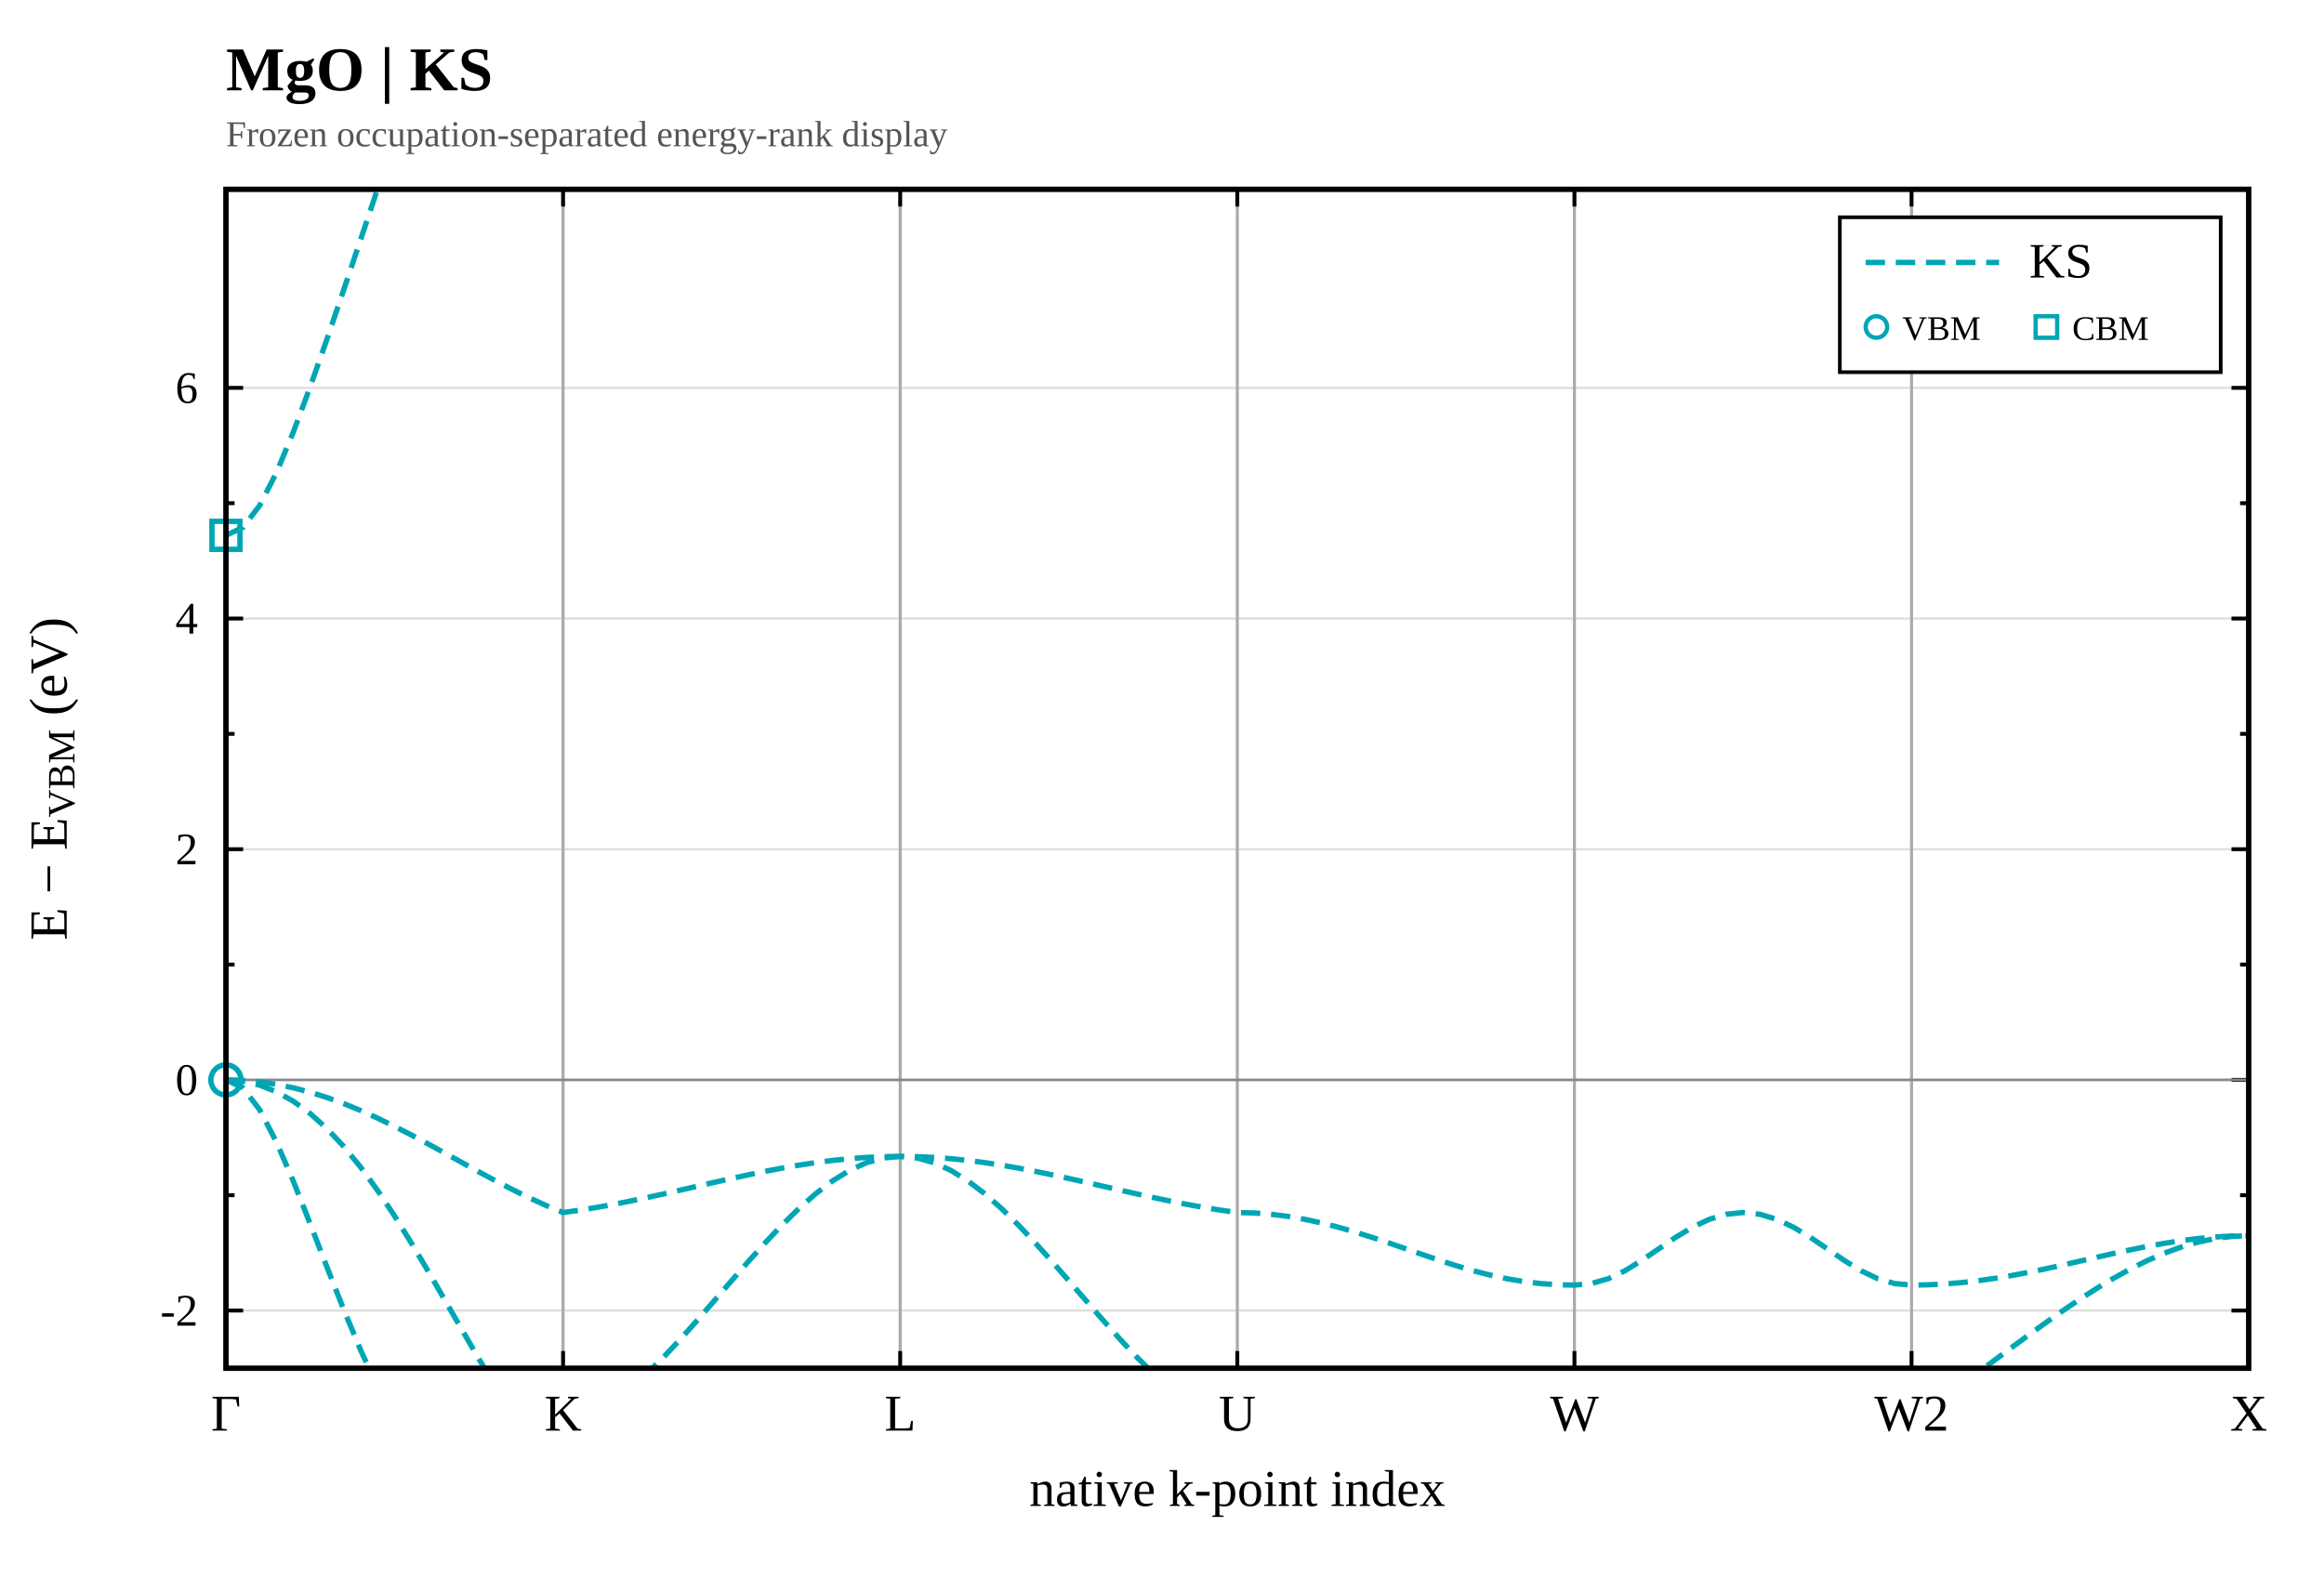
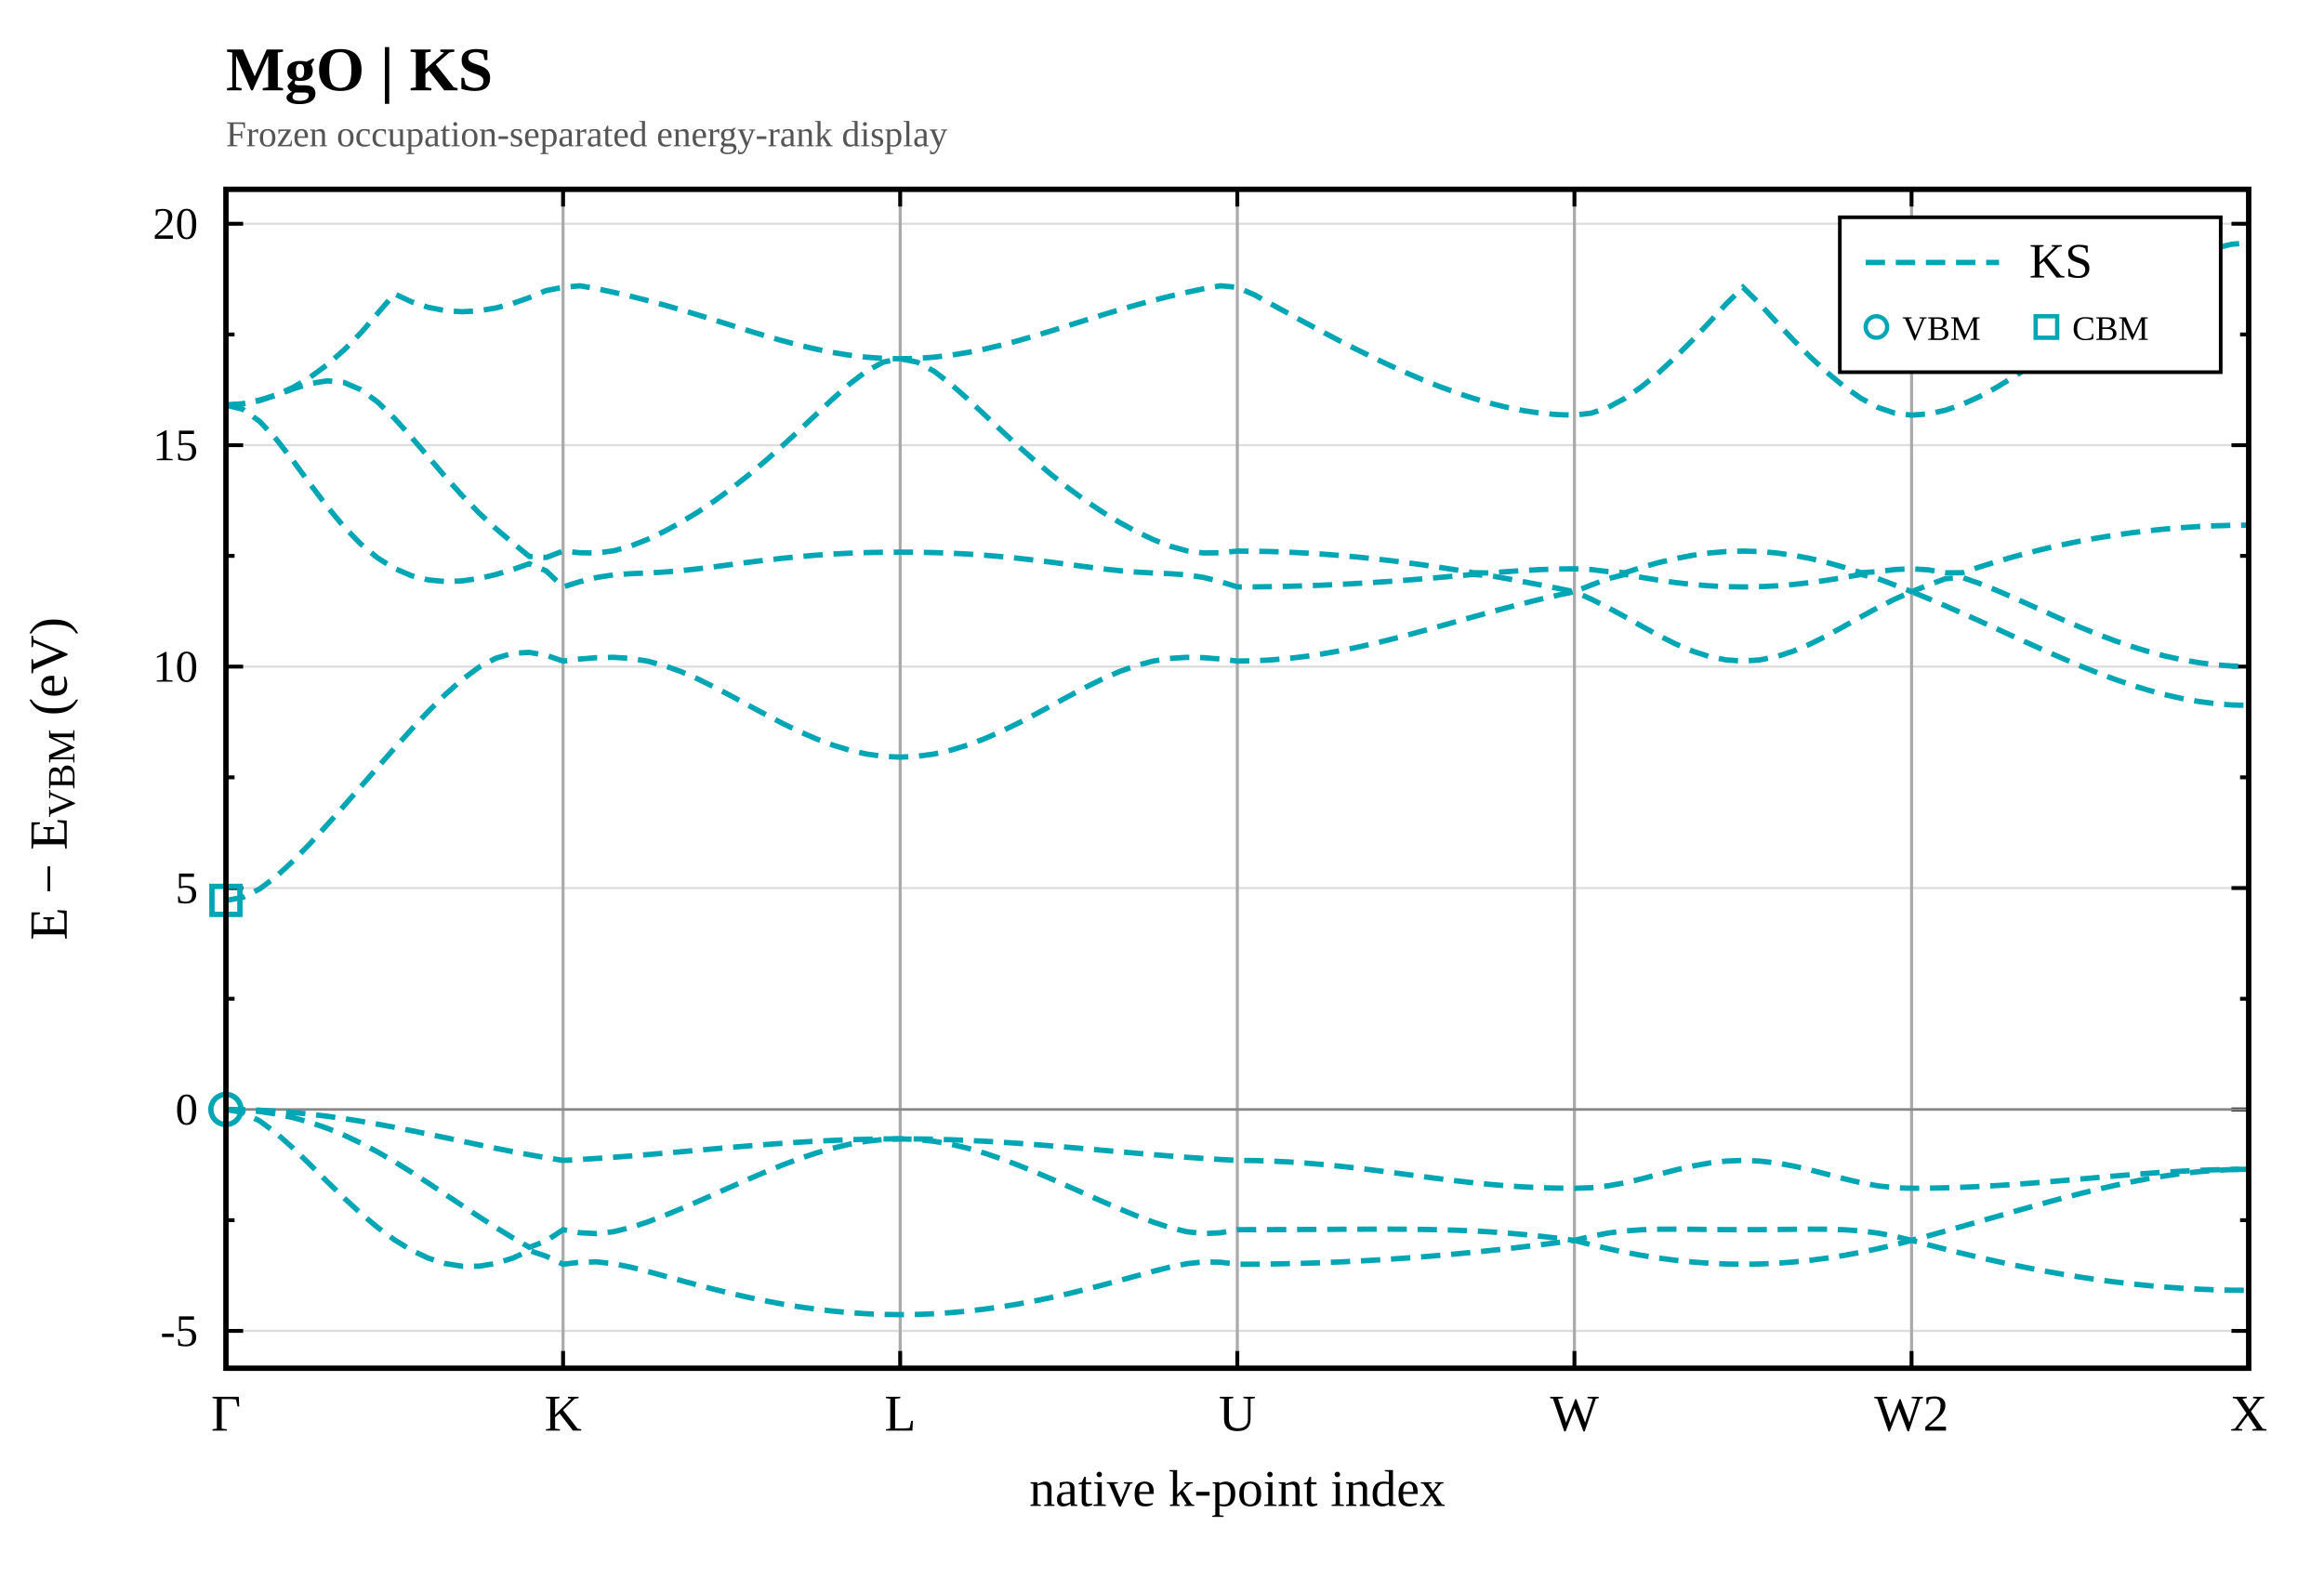
<svg xmlns="http://www.w3.org/2000/svg" width="1080" height="740" viewBox="0 0 1080 740">
  <rect width="100%" height="100%" fill="white" />
  <text x="105" y="42" font-family="Times New Roman, DejaVu Serif, serif" font-size="29" font-weight="bold">MgO | KS</text>
  <defs>
    <clipPath id="frontier-clip">
      <rect x="105" y="88" width="940" height="548" />
    </clipPath>
  </defs>
  <text x="105" y="68" font-family="Times New Roman, DejaVu Serif, serif" font-size="17" fill="#555555">Frozen occupation-separated energy-rank display</text>
-   <line x1="105" y1="609.193" x2="1045" y2="609.193" stroke="#dddddd" stroke-width="1" />
-   <text x="92" y="616.193" text-anchor="end" font-family="Times New Roman, DejaVu Serif, serif" font-size="21">-2</text>
-   <line x1="105" y1="609.193" x2="113" y2="609.193" stroke="black" stroke-width="1.8" />
-   <line x1="1045" y1="609.193" x2="1037" y2="609.193" stroke="black" stroke-width="1.8" />
-   <line x1="105" y1="555.580" x2="109" y2="555.580" stroke="black" stroke-width="1.8" />
-   <line x1="1045" y1="555.580" x2="1041" y2="555.580" stroke="black" stroke-width="1.8" />
-   <line x1="105" y1="501.967" x2="1045" y2="501.967" stroke="#dddddd" stroke-width="1" />
-   <text x="92" y="508.967" text-anchor="end" font-family="Times New Roman, DejaVu Serif, serif" font-size="21">0</text>
-   <line x1="105" y1="501.967" x2="113" y2="501.967" stroke="black" stroke-width="1.8" />
-   <line x1="1045" y1="501.967" x2="1037" y2="501.967" stroke="black" stroke-width="1.8" />
-   <line x1="105" y1="448.353" x2="109" y2="448.353" stroke="black" stroke-width="1.8" />
-   <line x1="1045" y1="448.353" x2="1041" y2="448.353" stroke="black" stroke-width="1.8" />
-   <line x1="105" y1="394.740" x2="1045" y2="394.740" stroke="#dddddd" stroke-width="1" />
-   <text x="92" y="401.740" text-anchor="end" font-family="Times New Roman, DejaVu Serif, serif" font-size="21">2</text>
-   <line x1="105" y1="394.740" x2="113" y2="394.740" stroke="black" stroke-width="1.8" />
-   <line x1="1045" y1="394.740" x2="1037" y2="394.740" stroke="black" stroke-width="1.8" />
-   <line x1="105" y1="341.127" x2="109" y2="341.127" stroke="black" stroke-width="1.8" />
-   <line x1="1045" y1="341.127" x2="1041" y2="341.127" stroke="black" stroke-width="1.8" />
-   <line x1="105" y1="287.513" x2="1045" y2="287.513" stroke="#dddddd" stroke-width="1" />
-   <text x="92" y="294.513" text-anchor="end" font-family="Times New Roman, DejaVu Serif, serif" font-size="21">4</text>
-   <line x1="105" y1="287.513" x2="113" y2="287.513" stroke="black" stroke-width="1.8" />
-   <line x1="1045" y1="287.513" x2="1037" y2="287.513" stroke="black" stroke-width="1.8" />
-   <line x1="105" y1="233.900" x2="109" y2="233.900" stroke="black" stroke-width="1.8" />
-   <line x1="1045" y1="233.900" x2="1041" y2="233.900" stroke="black" stroke-width="1.8" />
-   <line x1="105" y1="180.287" x2="1045" y2="180.287" stroke="#dddddd" stroke-width="1" />
-   <text x="92" y="187.287" text-anchor="end" font-family="Times New Roman, DejaVu Serif, serif" font-size="21">6</text>
-   <line x1="105" y1="180.287" x2="113" y2="180.287" stroke="black" stroke-width="1.8" />
-   <line x1="1045" y1="180.287" x2="1037" y2="180.287" stroke="black" stroke-width="1.8" />
+   <line x1="105" y1="618.646" x2="1045" y2="618.646" stroke="#dddddd" stroke-width="1" />
+   <text x="92" y="625.646" text-anchor="end" font-family="Times New Roman, DejaVu Serif, serif" font-size="21">-5</text>
+   <line x1="105" y1="618.646" x2="113" y2="618.646" stroke="black" stroke-width="1.8" />
+   <line x1="1045" y1="618.646" x2="1037" y2="618.646" stroke="black" stroke-width="1.8" />
+   <line x1="105" y1="567.182" x2="109" y2="567.182" stroke="black" stroke-width="1.8" />
+   <line x1="1045" y1="567.182" x2="1041" y2="567.182" stroke="black" stroke-width="1.8" />
+   <line x1="105" y1="515.718" x2="1045" y2="515.718" stroke="#dddddd" stroke-width="1" />
+   <text x="92" y="522.718" text-anchor="end" font-family="Times New Roman, DejaVu Serif, serif" font-size="21">0</text>
+   <line x1="105" y1="515.718" x2="113" y2="515.718" stroke="black" stroke-width="1.8" />
+   <line x1="1045" y1="515.718" x2="1037" y2="515.718" stroke="black" stroke-width="1.8" />
+   <line x1="105" y1="464.254" x2="109" y2="464.254" stroke="black" stroke-width="1.8" />
+   <line x1="1045" y1="464.254" x2="1041" y2="464.254" stroke="black" stroke-width="1.8" />
+   <line x1="105" y1="412.790" x2="1045" y2="412.790" stroke="#dddddd" stroke-width="1" />
+   <text x="92" y="419.790" text-anchor="end" font-family="Times New Roman, DejaVu Serif, serif" font-size="21">5</text>
+   <line x1="105" y1="412.790" x2="113" y2="412.790" stroke="black" stroke-width="1.8" />
+   <line x1="1045" y1="412.790" x2="1037" y2="412.790" stroke="black" stroke-width="1.8" />
+   <line x1="105" y1="361.326" x2="109" y2="361.326" stroke="black" stroke-width="1.8" />
+   <line x1="1045" y1="361.326" x2="1041" y2="361.326" stroke="black" stroke-width="1.8" />
+   <line x1="105" y1="309.862" x2="1045" y2="309.862" stroke="#dddddd" stroke-width="1" />
+   <text x="92" y="316.862" text-anchor="end" font-family="Times New Roman, DejaVu Serif, serif" font-size="21">10</text>
+   <line x1="105" y1="309.862" x2="113" y2="309.862" stroke="black" stroke-width="1.8" />
+   <line x1="1045" y1="309.862" x2="1037" y2="309.862" stroke="black" stroke-width="1.8" />
+   <line x1="105" y1="258.398" x2="109" y2="258.398" stroke="black" stroke-width="1.8" />
+   <line x1="1045" y1="258.398" x2="1041" y2="258.398" stroke="black" stroke-width="1.8" />
+   <line x1="105" y1="206.934" x2="1045" y2="206.934" stroke="#dddddd" stroke-width="1" />
+   <text x="92" y="213.934" text-anchor="end" font-family="Times New Roman, DejaVu Serif, serif" font-size="21">15</text>
+   <line x1="105" y1="206.934" x2="113" y2="206.934" stroke="black" stroke-width="1.8" />
+   <line x1="1045" y1="206.934" x2="1037" y2="206.934" stroke="black" stroke-width="1.8" />
+   <line x1="105" y1="155.470" x2="109" y2="155.470" stroke="black" stroke-width="1.8" />
+   <line x1="1045" y1="155.470" x2="1041" y2="155.470" stroke="black" stroke-width="1.8" />
+   <line x1="105" y1="104.006" x2="1045" y2="104.006" stroke="#dddddd" stroke-width="1" />
+   <text x="92" y="111.006" text-anchor="end" font-family="Times New Roman, DejaVu Serif, serif" font-size="21">20</text>
+   <line x1="105" y1="104.006" x2="113" y2="104.006" stroke="black" stroke-width="1.8" />
+   <line x1="1045" y1="104.006" x2="1037" y2="104.006" stroke="black" stroke-width="1.8" />
  <line x1="105.000" y1="88" x2="105.000" y2="636" stroke="#aaaaaa" stroke-width="1.4" />
  <text x="105.000" y="665" text-anchor="middle" font-family="Times New Roman, DejaVu Serif, serif" font-size="24">Γ</text>
  <line x1="105.000" y1="88" x2="105.000" y2="96" stroke="black" stroke-width="1.8" />
  <line x1="105.000" y1="636" x2="105.000" y2="628" stroke="black" stroke-width="1.8" />
  <line x1="261.667" y1="88" x2="261.667" y2="636" stroke="#aaaaaa" stroke-width="1.4" />
  <text x="261.667" y="665" text-anchor="middle" font-family="Times New Roman, DejaVu Serif, serif" font-size="24">K</text>
  <line x1="261.667" y1="88" x2="261.667" y2="96" stroke="black" stroke-width="1.8" />
  <line x1="261.667" y1="636" x2="261.667" y2="628" stroke="black" stroke-width="1.8" />
  <line x1="418.333" y1="88" x2="418.333" y2="636" stroke="#aaaaaa" stroke-width="1.4" />
  <text x="418.333" y="665" text-anchor="middle" font-family="Times New Roman, DejaVu Serif, serif" font-size="24">L</text>
  <line x1="418.333" y1="88" x2="418.333" y2="96" stroke="black" stroke-width="1.8" />
  <line x1="418.333" y1="636" x2="418.333" y2="628" stroke="black" stroke-width="1.8" />
  <line x1="575.000" y1="88" x2="575.000" y2="636" stroke="#aaaaaa" stroke-width="1.4" />
  <text x="575.000" y="665" text-anchor="middle" font-family="Times New Roman, DejaVu Serif, serif" font-size="24">U</text>
  <line x1="575.000" y1="88" x2="575.000" y2="96" stroke="black" stroke-width="1.8" />
  <line x1="575.000" y1="636" x2="575.000" y2="628" stroke="black" stroke-width="1.8" />
  <line x1="731.667" y1="88" x2="731.667" y2="636" stroke="#aaaaaa" stroke-width="1.4" />
  <text x="731.667" y="665" text-anchor="middle" font-family="Times New Roman, DejaVu Serif, serif" font-size="24">W</text>
  <line x1="731.667" y1="88" x2="731.667" y2="96" stroke="black" stroke-width="1.8" />
  <line x1="731.667" y1="636" x2="731.667" y2="628" stroke="black" stroke-width="1.8" />
  <line x1="888.333" y1="88" x2="888.333" y2="636" stroke="#aaaaaa" stroke-width="1.4" />
  <text x="888.333" y="665" text-anchor="middle" font-family="Times New Roman, DejaVu Serif, serif" font-size="24">W2</text>
  <line x1="888.333" y1="88" x2="888.333" y2="96" stroke="black" stroke-width="1.8" />
  <line x1="888.333" y1="636" x2="888.333" y2="628" stroke="black" stroke-width="1.8" />
  <line x1="1045.000" y1="88" x2="1045.000" y2="636" stroke="#aaaaaa" stroke-width="1.4" />
  <text x="1045.000" y="665" text-anchor="middle" font-family="Times New Roman, DejaVu Serif, serif" font-size="24">X</text>
  <line x1="1045.000" y1="88" x2="1045.000" y2="96" stroke="black" stroke-width="1.8" />
  <line x1="1045.000" y1="636" x2="1045.000" y2="628" stroke="black" stroke-width="1.8" />
-   <line x1="105" y1="501.967" x2="1045" y2="501.967" stroke="#888888" stroke-width="1.2" />
-   <path id="KS-rank-1" d="M105.000,501.967 L112.833,505.619 L120.667,515.831 L128.500,530.923 L136.333,549.111 L144.167,568.899 L152.000,589.143 L159.833,608.979 L167.667,627.731 L175.500,644.837 L183.333,659.820 L191.167,672.284 L199.000,681.907 L206.833,688.444 L214.667,691.735 L222.500,691.713 L230.333,688.418 L238.167,682.006 L246.000,672.754 L253.833,679.621 L261.667,689.343 L269.500,686.911 L277.333,686.500 L285.167,688.677 L293.000,692.803 L300.833,697.938 L308.667,703.475 L316.500,709.084 L324.333,714.581 L332.167,719.855 L340.000,724.830 L347.833,729.452 L355.667,733.679 L363.500,737.477 L371.333,740.821 L379.167,743.688 L387.000,746.061 L394.833,747.926 L402.667,749.270 L410.500,750.084 L418.333,750.356 L426.167,750.084 L434.000,749.270 L441.833,747.926 L449.667,746.061 L457.500,743.688 L465.333,740.821 L473.167,737.477 L481.000,733.679 L488.833,729.452 L496.667,724.830 L504.500,719.855 L512.333,714.581 L520.167,709.084 L528.000,703.475 L535.833,697.938 L543.667,692.803 L551.500,688.677 L559.333,686.500 L567.167,686.911 L575.000,689.343 L582.833,689.268 L590.667,689.040 L598.500,688.662 L606.333,688.133 L614.167,687.454 L622.000,686.627 L629.833,685.652 L637.667,684.530 L645.500,683.263 L653.333,681.854 L661.167,680.303 L669.000,678.614 L676.833,676.788 L684.667,674.830 L692.500,672.740 L700.333,670.524 L708.167,668.184 L716.000,665.723 L723.833,663.147 L731.667,660.459 L739.500,665.723 L747.333,670.524 L755.167,674.830 L763.000,678.614 L770.833,681.854 L778.667,684.530 L786.500,686.627 L794.333,688.133 L802.167,689.040 L810.000,689.343 L817.833,689.040 L825.667,688.133 L833.500,686.627 L841.333,684.530 L849.167,681.854 L857.000,678.614 L864.833,674.830 L872.667,670.524 L880.500,665.723 L888.333,660.459 L896.167,665.867 L904.000,671.108 L911.833,676.159 L919.667,681.004 L927.500,685.623 L935.333,690.004 L943.167,694.130 L951.000,697.992 L958.833,701.578 L966.667,704.879 L974.500,707.887 L982.333,710.596 L990.167,712.999 L998.000,715.090 L1005.833,716.867 L1013.667,718.325 L1021.500,719.462 L1029.333,720.275 L1037.167,720.764 L1045.000,720.927" fill="none" stroke="#00A6B4" stroke-width="2.5" stroke-dasharray="9 5" clip-path="url(#frontier-clip)" />
-   <path id="KS-rank-2" d="M105.000,501.967 L112.833,502.578 L120.667,504.423 L128.500,507.525 L136.333,511.916 L144.167,517.626 L152.000,524.665 L159.833,533.020 L167.667,542.636 L175.500,553.409 L183.333,565.191 L191.167,577.789 L199.000,590.976 L206.833,604.503 L214.667,618.119 L222.500,631.577 L230.333,644.650 L238.167,657.131 L246.000,668.840 L253.833,661.069 L261.667,647.493 L269.500,651.261 L277.333,652.253 L285.167,649.923 L293.000,644.934 L300.833,638.256 L308.667,630.537 L316.500,622.160 L324.333,613.372 L332.167,604.361 L340.000,595.292 L347.833,586.327 L355.667,577.626 L363.500,569.354 L371.333,561.684 L379.167,554.791 L387.000,548.848 L394.833,544.022 L402.667,540.457 L410.500,538.268 L418.333,537.531 L426.167,538.268 L434.000,540.457 L441.833,544.022 L449.667,548.848 L457.500,554.791 L465.333,561.684 L473.167,569.354 L481.000,577.626 L488.833,586.327 L496.667,595.292 L504.500,604.361 L512.333,613.372 L520.167,622.160 L528.000,630.537 L535.833,638.256 L543.667,644.934 L551.500,649.923 L559.333,652.253 L567.167,651.261 L575.000,647.493 L582.833,647.475 L590.667,647.426 L598.500,647.348 L606.333,647.248 L614.167,647.134 L622.000,647.021 L629.833,646.924 L637.667,646.864 L645.500,646.866 L653.333,646.959 L661.167,647.179 L669.000,647.567 L676.833,648.163 L684.667,649.010 L692.500,650.145 L700.333,651.593 L708.167,653.364 L716.000,655.450 L723.833,657.828 L731.667,660.459 L739.500,655.450 L747.333,651.593 L755.167,649.010 L763.000,647.567 L770.833,646.959 L778.667,646.864 L786.500,647.021 L794.333,647.248 L802.167,647.426 L810.000,647.493 L817.833,647.426 L825.667,647.248 L833.500,647.021 L841.333,646.864 L849.167,646.959 L857.000,647.567 L864.833,649.010 L872.667,651.593 L880.500,655.450 L888.333,660.459 L896.167,654.908 L904.000,649.239 L911.833,643.481 L919.667,637.667 L927.500,631.832 L935.333,626.016 L943.167,620.259 L951.000,614.610 L958.833,609.117 L966.667,603.833 L974.500,598.814 L982.333,594.115 L990.167,589.794 L998.000,585.907 L1005.833,582.511 L1013.667,579.652 L1021.500,577.379 L1029.333,575.726 L1037.167,574.723 L1045.000,574.386" fill="none" stroke="#00A6B4" stroke-width="2.5" stroke-dasharray="9 5" clip-path="url(#frontier-clip)" />
-   <path id="KS-rank-3" d="M105.000,501.967 L112.833,502.202 L120.667,502.904 L128.500,504.065 L136.333,505.673 L144.167,507.715 L152.000,510.173 L159.833,513.024 L167.667,516.234 L175.500,519.764 L183.333,523.565 L191.167,527.587 L199.000,531.772 L206.833,536.059 L214.667,540.386 L222.500,544.688 L230.333,548.900 L238.167,552.958 L246.000,556.802 L253.833,560.375 L261.667,563.627 L269.500,562.514 L277.333,561.239 L285.167,559.820 L293.000,558.277 L300.833,556.632 L308.667,554.911 L316.500,553.139 L324.333,551.342 L332.167,549.547 L340.000,547.785 L347.833,546.081 L355.667,544.464 L363.500,542.963 L371.333,541.602 L379.167,540.407 L387.000,539.397 L394.833,538.592 L402.667,538.006 L410.500,537.650 L418.333,537.531 L426.167,537.650 L434.000,538.006 L441.833,538.592 L449.667,539.397 L457.500,540.407 L465.333,541.602 L473.167,542.963 L481.000,544.464 L488.833,546.081 L496.667,547.785 L504.500,549.547 L512.333,551.342 L520.167,553.139 L528.000,554.911 L535.833,556.632 L543.667,558.277 L551.500,559.820 L559.333,561.239 L567.167,562.514 L575.000,563.627 L582.833,563.829 L590.667,564.433 L598.500,565.425 L606.333,566.784 L614.167,568.479 L622.000,570.476 L629.833,572.729 L637.667,575.189 L645.500,577.797 L653.333,580.491 L661.167,583.201 L669.000,585.853 L676.833,588.370 L684.667,590.677 L692.500,592.706 L700.333,594.399 L708.167,595.718 L716.000,596.646 L723.833,597.186 L731.667,597.359 L739.500,596.646 L747.333,594.399 L755.167,590.677 L763.000,585.853 L770.833,580.491 L778.667,575.189 L786.500,570.476 L794.333,566.784 L802.167,564.433 L810.000,563.627 L817.833,564.433 L825.667,566.784 L833.500,570.476 L841.333,575.189 L849.167,580.491 L857.000,585.853 L864.833,590.677 L872.667,594.399 L880.500,596.646 L888.333,597.359 L896.167,597.225 L904.000,596.824 L911.833,596.167 L919.667,595.267 L927.500,594.143 L935.333,592.821 L943.167,591.329 L951.000,589.702 L958.833,587.977 L966.667,586.194 L974.500,584.395 L982.333,582.625 L990.167,580.928 L998.000,579.348 L1005.833,577.927 L1013.667,576.704 L1021.500,575.713 L1029.333,574.984 L1037.167,574.537 L1045.000,574.386" fill="none" stroke="#00A6B4" stroke-width="2.5" stroke-dasharray="9 5" clip-path="url(#frontier-clip)" />
-   <path id="KS-rank-4" d="M105.000,248.840 L112.833,245.214 L120.667,234.978 L128.500,219.639 L136.333,200.810 L144.167,179.783 L152.000,157.461 L159.833,134.440 L167.667,111.105 L175.500,87.735 L183.333,64.581 L191.167,41.935 L199.000,20.190 L206.833,-0.116 L214.667,-18.250 L222.500,-33.287 L230.333,-44.222 L238.167,-50.297 L246.000,-51.354 L253.833,-47.872 L261.667,-40.868 L269.500,-43.348 L277.333,-44.994 L285.167,-45.384 L293.000,-44.093 L300.833,-40.804 L308.667,-35.421 L316.500,-28.100 L324.333,-19.191 L332.167,-9.129 L340.000,1.644 L347.833,12.719 L355.667,23.724 L363.500,34.324 L371.333,44.220 L379.167,53.134 L387.000,60.818 L394.833,67.050 L402.667,71.645 L410.500,74.462 L418.333,75.411 L426.167,74.462 L434.000,71.645 L441.833,67.050 L449.667,60.818 L457.500,53.134 L465.333,44.220 L473.167,34.324 L481.000,23.724 L488.833,12.719 L496.667,1.644 L504.500,-9.129 L512.333,-19.191 L520.167,-28.100 L528.000,-35.421 L535.833,-40.804 L543.667,-44.093 L551.500,-45.384 L559.333,-44.994 L567.167,-43.348 L575.000,-40.868 L582.833,-41.219 L590.667,-42.268 L598.500,-43.999 L606.333,-46.386 L614.167,-49.392 L622.000,-52.974 L629.833,-57.076 L637.667,-61.638 L645.500,-66.591 L653.333,-71.859 L661.167,-77.363 L669.000,-83.020 L676.833,-88.744 L684.667,-94.456 L692.500,-100.079 L700.333,-105.551 L708.167,-110.816 L716.000,-115.831 L723.833,-120.545 L731.667,-124.878 L739.500,-115.831 L747.333,-105.551 L755.167,-94.456 L763.000,-83.020 L770.833,-71.859 L778.667,-61.638 L786.500,-52.974 L794.333,-46.386 L802.167,-42.268 L810.000,-40.868 L817.833,-42.268 L825.667,-46.386 L833.500,-52.974 L841.333,-61.638 L849.167,-71.859 L857.000,-83.020 L864.833,-94.456 L872.667,-105.551 L880.500,-115.831 L888.333,-124.878 L896.167,-116.497 L904.000,-107.808 L911.833,-98.861 L919.667,-89.717 L927.500,-80.445 L935.333,-71.124 L943.167,-61.837 L951.000,-52.678 L958.833,-43.740 L966.667,-35.125 L974.500,-26.931 L982.333,-19.262 L990.167,-12.215 L998.000,-5.883 L1005.833,-0.358 L1013.667,4.283 L1021.500,7.969 L1029.333,10.645 L1037.167,12.267 L1045.000,12.811" fill="none" stroke="#00A6B4" stroke-width="2.5" stroke-dasharray="9 5" clip-path="url(#frontier-clip)" />
-   <path id="KS-rank-5" d="M105.000,-350.808 L112.833,-345.655 L120.667,-331.035 L128.500,-309.158 L136.333,-282.889 L144.167,-255.050 L152.000,-228.002 L159.833,-203.478 L167.667,-182.553 L175.500,-165.719 L183.333,-153.038 L191.167,-144.302 L199.000,-139.155 L206.833,-137.168 L214.667,-137.883 L222.500,-140.839 L230.333,-145.587 L238.167,-151.689 L246.000,-158.726 L253.833,-149.995 L261.667,-130.631 L269.500,-137.012 L277.333,-142.108 L285.167,-145.239 L293.000,-146.660 L300.833,-147.499 L308.667,-148.624 L316.500,-150.328 L324.333,-152.555 L332.167,-155.116 L340.000,-157.809 L347.833,-160.476 L355.667,-163.000 L363.500,-165.302 L371.333,-167.330 L379.167,-169.048 L387.000,-170.436 L394.833,-171.484 L402.667,-172.199 L410.500,-172.606 L418.333,-172.736 L426.167,-172.606 L434.000,-172.199 L441.833,-171.484 L449.667,-170.436 L457.500,-169.048 L465.333,-167.330 L473.167,-165.302 L481.000,-163.000 L488.833,-160.476 L496.667,-157.809 L504.500,-155.116 L512.333,-152.555 L520.167,-150.328 L528.000,-148.624 L535.833,-147.499 L543.667,-146.660 L551.500,-145.239 L559.333,-142.108 L567.167,-137.012 L575.000,-130.631 L582.833,-130.715 L590.667,-130.967 L598.500,-131.386 L606.333,-131.971 L614.167,-132.719 L622.000,-133.629 L629.833,-134.697 L637.667,-135.920 L645.500,-137.289 L653.333,-138.795 L661.167,-140.422 L669.000,-142.148 L676.833,-143.938 L684.667,-145.746 L692.500,-144.309 L700.333,-140.646 L708.167,-136.854 L716.000,-132.949 L723.833,-128.951 L731.667,-124.878 L739.500,-132.949 L747.333,-140.646 L755.167,-145.746 L763.000,-142.148 L770.833,-138.795 L778.667,-135.920 L786.500,-133.629 L794.333,-131.971 L802.167,-130.967 L810.000,-130.631 L817.833,-130.967 L825.667,-131.971 L833.500,-133.629 L841.333,-135.920 L849.167,-138.795 L857.000,-142.148 L864.833,-145.746 L872.667,-140.646 L880.500,-132.949 L888.333,-124.878 L896.167,-132.905 L904.000,-140.547 L911.833,-142.145 L919.667,-135.045 L927.500,-126.883 L935.333,-118.064 L943.167,-108.917 L951.000,-99.708 L958.833,-90.646 L966.667,-81.903 L974.500,-73.618 L982.333,-65.910 L990.167,-58.877 L998.000,-52.608 L1005.833,-47.175 L1013.667,-42.641 L1021.500,-39.060 L1029.333,-36.472 L1037.167,-34.907 L1045.000,-34.384" fill="none" stroke="#00A6B4" stroke-width="2.5" stroke-dasharray="9 5" clip-path="url(#frontier-clip)" />
-   <path id="KS-rank-6" d="M105.000,-350.808 L112.833,-352.151 L120.667,-356.184 L128.500,-362.916 L136.333,-370.461 L144.167,-376.823 L152.000,-380.132 L159.833,-378.140 L167.667,-369.487 L175.500,-354.468 L183.333,-334.678 L191.167,-312.029 L199.000,-288.162 L206.833,-264.347 L214.667,-241.558 L222.500,-220.502 L230.333,-201.501 L238.167,-184.219 L246.000,-167.532 L253.833,-166.297 L261.667,-174.021 L269.500,-171.985 L277.333,-171.725 L285.167,-174.344 L293.000,-180.037 L300.833,-188.060 L308.667,-197.775 L316.500,-208.896 L324.333,-221.327 L332.167,-235.027 L340.000,-249.952 L347.833,-266.032 L355.667,-283.169 L363.500,-301.226 L371.333,-320.001 L379.167,-339.185 L387.000,-358.260 L394.833,-376.334 L402.667,-391.913 L410.500,-402.830 L418.333,-406.813 L426.167,-402.830 L434.000,-391.913 L441.833,-376.334 L449.667,-358.260 L457.500,-339.185 L465.333,-320.001 L473.167,-301.226 L481.000,-283.169 L488.833,-266.032 L496.667,-249.952 L504.500,-235.027 L512.333,-221.327 L520.167,-208.896 L528.000,-197.775 L535.833,-188.060 L543.667,-180.037 L551.500,-174.344 L559.333,-171.725 L567.167,-171.985 L575.000,-174.021 L582.833,-173.875 L590.667,-173.441 L598.500,-172.719 L606.333,-171.714 L614.167,-170.431 L622.000,-168.875 L629.833,-167.056 L637.667,-164.981 L645.500,-162.662 L653.333,-160.110 L661.167,-157.336 L669.000,-154.354 L676.833,-151.179 L684.667,-147.826 L692.500,-147.508 L700.333,-149.144 L708.167,-150.557 L716.000,-151.647 L723.833,-152.328 L731.667,-152.552 L739.500,-151.647 L747.333,-149.144 L755.167,-147.826 L763.000,-154.354 L770.833,-160.110 L778.667,-164.981 L786.500,-168.875 L794.333,-171.714 L802.167,-173.441 L810.000,-174.021 L817.833,-173.441 L825.667,-171.714 L833.500,-168.875 L841.333,-164.981 L849.167,-160.110 L857.000,-154.354 L864.833,-147.826 L872.667,-149.144 L880.500,-151.647 L888.333,-152.552 L896.167,-151.310 L904.000,-147.721 L911.833,-147.779 L919.667,-154.580 L927.500,-160.943 L935.333,-166.860 L943.167,-172.330 L951.000,-177.356 L958.833,-181.943 L966.667,-186.097 L974.500,-189.827 L982.333,-193.139 L990.167,-196.041 L998.000,-198.541 L1005.833,-200.645 L1013.667,-202.358 L1021.500,-203.686 L1029.333,-204.632 L1037.167,-205.198 L1045.000,-205.387" fill="none" stroke="#00A6B4" stroke-width="2.5" stroke-dasharray="9 5" clip-path="url(#frontier-clip)" />
-   <path id="KS-rank-7" d="M105.000,-350.808 L112.833,-352.385 L120.667,-356.792 L128.500,-363.220 L136.333,-372.364 L144.167,-384.556 L152.000,-399.537 L159.833,-417.358 L167.667,-438.086 L175.500,-461.797 L183.333,-485.452 L191.167,-475.856 L199.000,-469.107 L206.833,-465.121 L214.667,-463.774 L222.500,-464.899 L230.333,-468.295 L238.167,-473.716 L246.000,-480.880 L253.833,-489.451 L261.667,-493.308 L269.500,-495.212 L277.333,-491.614 L285.167,-487.301 L293.000,-482.579 L300.833,-477.454 L308.667,-471.946 L316.500,-466.094 L324.333,-459.959 L332.167,-453.627 L340.000,-447.208 L347.833,-440.829 L355.667,-434.631 L363.500,-428.759 L371.333,-423.354 L379.167,-418.547 L387.000,-414.453 L394.833,-411.167 L402.667,-408.767 L410.500,-407.305 L418.333,-406.813 L426.167,-407.305 L434.000,-408.767 L441.833,-411.167 L449.667,-414.453 L457.500,-418.547 L465.333,-423.354 L473.167,-428.759 L481.000,-434.631 L488.833,-440.829 L496.667,-447.208 L504.500,-453.627 L512.333,-459.959 L520.167,-466.094 L528.000,-471.946 L535.833,-477.454 L543.667,-482.579 L551.500,-487.301 L559.333,-491.614 L567.167,-495.212 L575.000,-493.308 L582.833,-484.411 L590.667,-473.225 L598.500,-462.015 L606.333,-450.916 L614.167,-440.002 L622.000,-429.328 L629.833,-418.947 L637.667,-408.911 L645.500,-399.267 L653.333,-390.069 L661.167,-381.374 L669.000,-373.246 L676.833,-365.756 L684.667,-358.989 L692.500,-353.036 L700.333,-347.994 L708.167,-343.960 L716.000,-341.016 L723.833,-339.225 L731.667,-338.622 L739.500,-341.016 L747.333,-347.994 L755.167,-358.989 L763.000,-373.246 L770.833,-390.069 L778.667,-408.911 L786.500,-429.328 L794.333,-450.916 L802.167,-473.225 L810.000,-493.308 L817.833,-473.225 L825.667,-450.916 L833.500,-429.328 L841.333,-408.911 L849.167,-390.069 L857.000,-373.246 L864.833,-358.989 L872.667,-347.994 L880.500,-341.016 L888.333,-338.622 L896.167,-340.116 L904.000,-344.505 L911.833,-351.510 L919.667,-360.732 L927.500,-371.733 L935.333,-384.108 L943.167,-397.507 L951.000,-411.642 L958.833,-426.267 L966.667,-441.165 L974.500,-456.132 L982.333,-470.959 L990.167,-485.419 L998.000,-499.244 L1005.833,-512.116 L1013.667,-523.643 L1021.500,-533.373 L1029.333,-540.814 L1037.167,-545.506 L1045.000,-547.111" fill="none" stroke="#00A6B4" stroke-width="2.5" stroke-dasharray="9 5" clip-path="url(#frontier-clip)" />
-   <circle id="KS-VBM-1" cx="105.000" cy="501.967" r="7" fill="none" stroke="#00A6B4" stroke-width="2.5" />
-   <rect id="KS-CBM-1" x="98.500" y="242.340" width="13" height="13" fill="none" stroke="#00A6B4" stroke-width="2.5" />
+   <line x1="105" y1="515.718" x2="1045" y2="515.718" stroke="#888888" stroke-width="1.2" />
+   <path id="KS-rank-1" d="M105.000,515.718 L112.833,517.121 L120.667,521.042 L128.500,526.837 L136.333,533.820 L144.167,541.418 L152.000,549.191 L159.833,556.807 L167.667,564.007 L175.500,570.575 L183.333,576.329 L191.167,581.114 L199.000,584.809 L206.833,587.319 L214.667,588.583 L222.500,588.574 L230.333,587.309 L238.167,584.847 L246.000,581.295 L253.833,583.931 L261.667,587.664 L269.500,586.730 L277.333,586.573 L285.167,587.409 L293.000,588.993 L300.833,590.965 L308.667,593.090 L316.500,595.244 L324.333,597.355 L332.167,599.380 L340.000,601.290 L347.833,603.065 L355.667,604.688 L363.500,606.146 L371.333,607.430 L379.167,608.531 L387.000,609.442 L394.833,610.158 L402.667,610.674 L410.500,610.987 L418.333,611.091 L426.167,610.987 L434.000,610.674 L441.833,610.158 L449.667,609.442 L457.500,608.531 L465.333,607.430 L473.167,606.146 L481.000,604.688 L488.833,603.065 L496.667,601.290 L504.500,599.380 L512.333,597.355 L520.167,595.244 L528.000,593.090 L535.833,590.965 L543.667,588.993 L551.500,587.409 L559.333,586.573 L567.167,586.730 L575.000,587.664 L582.833,587.635 L590.667,587.548 L598.500,587.403 L606.333,587.200 L614.167,586.939 L622.000,586.621 L629.833,586.247 L637.667,585.816 L645.500,585.330 L653.333,584.789 L661.167,584.193 L669.000,583.545 L676.833,582.844 L684.667,582.092 L692.500,581.289 L700.333,580.438 L708.167,579.540 L716.000,578.595 L723.833,577.606 L731.667,576.574 L739.500,578.595 L747.333,580.438 L755.167,582.092 L763.000,583.545 L770.833,584.789 L778.667,585.816 L786.500,586.621 L794.333,587.200 L802.167,587.548 L810.000,587.664 L817.833,587.548 L825.667,587.200 L833.500,586.621 L841.333,585.816 L849.167,584.789 L857.000,583.545 L864.833,582.092 L872.667,580.438 L880.500,578.595 L888.333,576.574 L896.167,578.650 L904.000,580.662 L911.833,582.602 L919.667,584.462 L927.500,586.236 L935.333,587.918 L943.167,589.502 L951.000,590.985 L958.833,592.362 L966.667,593.630 L974.500,594.785 L982.333,595.825 L990.167,596.747 L998.000,597.550 L1005.833,598.233 L1013.667,598.792 L1021.500,599.229 L1029.333,599.541 L1037.167,599.729 L1045.000,599.791" fill="none" stroke="#00A6B4" stroke-width="2.5" stroke-dasharray="9 5" clip-path="url(#frontier-clip)" />
+   <path id="KS-rank-2" d="M105.000,515.718 L112.833,515.953 L120.667,516.662 L128.500,517.853 L136.333,519.539 L144.167,521.731 L152.000,524.434 L159.833,527.642 L167.667,531.334 L175.500,535.470 L183.333,539.994 L191.167,544.832 L199.000,549.895 L206.833,555.089 L214.667,560.317 L222.500,565.484 L230.333,570.504 L238.167,575.296 L246.000,579.792 L253.833,576.808 L261.667,571.595 L269.500,573.042 L277.333,573.423 L285.167,572.528 L293.000,570.613 L300.833,568.048 L308.667,565.085 L316.500,561.868 L324.333,558.494 L332.167,555.034 L340.000,551.552 L347.833,548.110 L355.667,544.769 L363.500,541.593 L371.333,538.648 L379.167,536.001 L387.000,533.719 L394.833,531.866 L402.667,530.497 L410.500,529.657 L418.333,529.374 L426.167,529.657 L434.000,530.497 L441.833,531.866 L449.667,533.719 L457.500,536.001 L465.333,538.648 L473.167,541.593 L481.000,544.769 L488.833,548.110 L496.667,551.552 L504.500,555.034 L512.333,558.494 L520.167,561.868 L528.000,565.085 L535.833,568.048 L543.667,570.613 L551.500,572.528 L559.333,573.423 L567.167,573.042 L575.000,571.595 L582.833,571.589 L590.667,571.570 L598.500,571.540 L606.333,571.501 L614.167,571.458 L622.000,571.414 L629.833,571.377 L637.667,571.354 L645.500,571.354 L653.333,571.390 L661.167,571.475 L669.000,571.624 L676.833,571.852 L684.667,572.178 L692.500,572.613 L700.333,573.169 L708.167,573.850 L716.000,574.651 L723.833,575.564 L731.667,576.574 L739.500,574.651 L747.333,573.169 L755.167,572.178 L763.000,571.624 L770.833,571.390 L778.667,571.354 L786.500,571.414 L794.333,571.501 L802.167,571.570 L810.000,571.595 L817.833,571.570 L825.667,571.501 L833.500,571.414 L841.333,571.354 L849.167,571.390 L857.000,571.624 L864.833,572.178 L872.667,573.169 L880.500,574.651 L888.333,576.574 L896.167,574.442 L904.000,572.266 L911.833,570.055 L919.667,567.823 L927.500,565.582 L935.333,563.349 L943.167,561.138 L951.000,558.969 L958.833,556.860 L966.667,554.831 L974.500,552.904 L982.333,551.100 L990.167,549.441 L998.000,547.949 L1005.833,546.644 L1013.667,545.547 L1021.500,544.674 L1029.333,544.039 L1037.167,543.654 L1045.000,543.525" fill="none" stroke="#00A6B4" stroke-width="2.5" stroke-dasharray="9 5" clip-path="url(#frontier-clip)" />
+   <path id="KS-rank-3" d="M105.000,515.718 L112.833,515.808 L120.667,516.078 L128.500,516.524 L136.333,517.141 L144.167,517.925 L152.000,518.869 L159.833,519.964 L167.667,521.197 L175.500,522.552 L183.333,524.011 L191.167,525.556 L199.000,527.162 L206.833,528.809 L214.667,530.470 L222.500,532.122 L230.333,533.739 L238.167,535.297 L246.000,536.773 L253.833,538.145 L261.667,539.394 L269.500,538.966 L277.333,538.477 L285.167,537.932 L293.000,537.339 L300.833,536.708 L308.667,536.047 L316.500,535.367 L324.333,534.677 L332.167,533.988 L340.000,533.311 L347.833,532.657 L355.667,532.036 L363.500,531.460 L371.333,530.937 L379.167,530.478 L387.000,530.090 L394.833,529.781 L402.667,529.556 L410.500,529.419 L418.333,529.374 L426.167,529.419 L434.000,529.556 L441.833,529.781 L449.667,530.090 L457.500,530.478 L465.333,530.937 L473.167,531.460 L481.000,532.036 L488.833,532.657 L496.667,533.311 L504.500,533.988 L512.333,534.677 L520.167,535.367 L528.000,536.047 L535.833,536.708 L543.667,537.339 L551.500,537.932 L559.333,538.477 L567.167,538.966 L575.000,539.394 L582.833,539.471 L590.667,539.703 L598.500,540.084 L606.333,540.606 L614.167,541.257 L622.000,542.023 L629.833,542.889 L637.667,543.833 L645.500,544.835 L653.333,545.869 L661.167,546.909 L669.000,547.928 L676.833,548.894 L684.667,549.780 L692.500,550.559 L700.333,551.209 L708.167,551.715 L716.000,552.072 L723.833,552.279 L731.667,552.346 L739.500,552.072 L747.333,551.209 L755.167,549.780 L763.000,547.928 L770.833,545.869 L778.667,543.833 L786.500,542.023 L794.333,540.606 L802.167,539.703 L810.000,539.394 L817.833,539.703 L825.667,540.606 L833.500,542.023 L841.333,543.833 L849.167,545.869 L857.000,547.928 L864.833,549.780 L872.667,551.209 L880.500,552.072 L888.333,552.346 L896.167,552.294 L904.000,552.140 L911.833,551.888 L919.667,551.542 L927.500,551.111 L935.333,550.603 L943.167,550.030 L951.000,549.406 L958.833,548.743 L966.667,548.059 L974.500,547.368 L982.333,546.688 L990.167,546.037 L998.000,545.430 L1005.833,544.884 L1013.667,544.415 L1021.500,544.034 L1029.333,543.754 L1037.167,543.583 L1045.000,543.525" fill="none" stroke="#00A6B4" stroke-width="2.5" stroke-dasharray="9 5" clip-path="url(#frontier-clip)" />
+   <path id="KS-rank-4" d="M105.000,418.527 L112.833,417.134 L120.667,413.204 L128.500,407.315 L136.333,400.085 L144.167,392.011 L152.000,383.440 L159.833,374.601 L167.667,365.641 L175.500,356.668 L183.333,347.777 L191.167,339.082 L199.000,330.733 L206.833,322.936 L214.667,315.973 L222.500,310.200 L230.333,306.001 L238.167,303.669 L246.000,303.262 L253.833,304.600 L261.667,307.289 L269.500,306.337 L277.333,305.704 L285.167,305.555 L293.000,306.051 L300.833,307.313 L308.667,309.380 L316.500,312.191 L324.333,315.612 L332.167,319.475 L340.000,323.612 L347.833,327.864 L355.667,332.090 L363.500,336.160 L371.333,339.960 L379.167,343.382 L387.000,346.332 L394.833,348.725 L402.667,350.490 L410.500,351.572 L418.333,351.936 L426.167,351.572 L434.000,350.490 L441.833,348.725 L449.667,346.332 L457.500,343.382 L465.333,339.960 L473.167,336.160 L481.000,332.090 L488.833,327.864 L496.667,323.612 L504.500,319.475 L512.333,315.612 L520.167,312.191 L528.000,309.380 L535.833,307.313 L543.667,306.051 L551.500,305.555 L559.333,305.704 L567.167,306.337 L575.000,307.289 L582.833,307.154 L590.667,306.751 L598.500,306.087 L606.333,305.170 L614.167,304.016 L622.000,302.641 L629.833,301.065 L637.667,299.314 L645.500,297.412 L653.333,295.389 L661.167,293.276 L669.000,291.104 L676.833,288.906 L684.667,286.713 L692.500,284.554 L700.333,282.453 L708.167,280.431 L716.000,278.505 L723.833,276.696 L731.667,275.032 L739.500,278.505 L747.333,282.453 L755.167,286.713 L763.000,291.104 L770.833,295.389 L778.667,299.314 L786.500,302.641 L794.333,305.170 L802.167,306.751 L810.000,307.289 L817.833,306.751 L825.667,305.170 L833.500,302.641 L841.333,299.314 L849.167,295.389 L857.000,291.104 L864.833,286.713 L872.667,282.453 L880.500,278.505 L888.333,275.032 L896.167,278.250 L904.000,281.586 L911.833,285.021 L919.667,288.533 L927.500,292.093 L935.333,295.672 L943.167,299.237 L951.000,302.754 L958.833,306.186 L966.667,309.494 L974.500,312.640 L982.333,315.585 L990.167,318.291 L998.000,320.722 L1005.833,322.843 L1013.667,324.625 L1021.500,326.041 L1029.333,327.068 L1037.167,327.691 L1045.000,327.899" fill="none" stroke="#00A6B4" stroke-width="2.5" stroke-dasharray="9 5" clip-path="url(#frontier-clip)" />
+   <path id="KS-rank-5" d="M105.000,188.283 L112.833,190.261 L120.667,195.875 L128.500,204.275 L136.333,214.361 L144.167,225.051 L152.000,235.436 L159.833,244.852 L167.667,252.887 L175.500,259.350 L183.333,264.219 L191.167,267.574 L199.000,269.550 L206.833,270.313 L214.667,270.038 L222.500,268.903 L230.333,267.080 L238.167,264.737 L246.000,262.035 L253.833,265.388 L261.667,272.823 L269.500,270.373 L277.333,268.416 L285.167,267.214 L293.000,266.669 L300.833,266.346 L308.667,265.914 L316.500,265.260 L324.333,264.405 L332.167,263.422 L340.000,262.388 L347.833,261.364 L355.667,260.394 L363.500,259.511 L371.333,258.732 L379.167,258.072 L387.000,257.539 L394.833,257.137 L402.667,256.862 L410.500,256.706 L418.333,256.656 L426.167,256.706 L434.000,256.862 L441.833,257.137 L449.667,257.539 L457.500,258.072 L465.333,258.732 L473.167,259.511 L481.000,260.394 L488.833,261.364 L496.667,262.388 L504.500,263.422 L512.333,264.405 L520.167,265.260 L528.000,265.914 L535.833,266.346 L543.667,266.669 L551.500,267.214 L559.333,268.416 L567.167,270.373 L575.000,272.823 L582.833,272.791 L590.667,272.694 L598.500,272.533 L606.333,272.309 L614.167,272.021 L622.000,271.672 L629.833,271.262 L637.667,270.792 L645.500,270.267 L653.333,269.688 L661.167,269.064 L669.000,268.401 L676.833,267.714 L684.667,267.019 L692.500,267.571 L700.333,268.978 L708.167,270.434 L716.000,271.933 L723.833,273.468 L731.667,275.032 L739.500,271.933 L747.333,268.978 L755.167,267.019 L763.000,268.401 L770.833,269.688 L778.667,270.792 L786.500,271.672 L794.333,272.309 L802.167,272.694 L810.000,272.823 L817.833,272.694 L825.667,272.309 L833.500,271.672 L841.333,270.792 L849.167,269.688 L857.000,268.401 L864.833,267.019 L872.667,268.978 L880.500,271.933 L888.333,275.032 L896.167,271.950 L904.000,269.016 L911.833,268.402 L919.667,271.128 L927.500,274.262 L935.333,277.648 L943.167,281.160 L951.000,284.696 L958.833,288.176 L966.667,291.533 L974.500,294.714 L982.333,297.674 L990.167,300.374 L998.000,302.781 L1005.833,304.867 L1013.667,306.608 L1021.500,307.983 L1029.333,308.977 L1037.167,309.577 L1045.000,309.778" fill="none" stroke="#00A6B4" stroke-width="2.5" stroke-dasharray="9 5" clip-path="url(#frontier-clip)" />
+   <path id="KS-rank-6" d="M105.000,188.283 L112.833,187.767 L120.667,186.218 L128.500,183.634 L136.333,180.736 L144.167,178.294 L152.000,177.023 L159.833,177.788 L167.667,181.111 L175.500,186.877 L183.333,194.476 L191.167,203.173 L199.000,212.337 L206.833,221.481 L214.667,230.231 L222.500,238.316 L230.333,245.612 L238.167,252.247 L246.000,258.654 L253.833,259.128 L261.667,256.163 L269.500,256.944 L277.333,257.044 L285.167,256.039 L293.000,253.853 L300.833,250.772 L308.667,247.042 L316.500,242.772 L324.333,237.999 L332.167,232.738 L340.000,227.008 L347.833,220.834 L355.667,214.254 L363.500,207.321 L371.333,200.111 L379.167,192.746 L387.000,185.421 L394.833,178.482 L402.667,172.500 L410.500,168.308 L418.333,166.779 L426.167,168.308 L434.000,172.500 L441.833,178.482 L449.667,185.421 L457.500,192.746 L465.333,200.111 L473.167,207.321 L481.000,214.254 L488.833,220.834 L496.667,227.008 L504.500,232.738 L512.333,237.999 L520.167,242.772 L528.000,247.042 L535.833,250.772 L543.667,253.853 L551.500,256.039 L559.333,257.044 L567.167,256.944 L575.000,256.163 L582.833,256.219 L590.667,256.385 L598.500,256.662 L606.333,257.048 L614.167,257.541 L622.000,258.138 L629.833,258.837 L637.667,259.634 L645.500,260.524 L653.333,261.504 L661.167,262.569 L669.000,263.714 L676.833,264.933 L684.667,266.221 L692.500,266.343 L700.333,265.715 L708.167,265.172 L716.000,264.753 L723.833,264.492 L731.667,264.406 L739.500,264.753 L747.333,265.715 L755.167,266.221 L763.000,263.714 L770.833,261.504 L778.667,259.634 L786.500,258.138 L794.333,257.048 L802.167,256.385 L810.000,256.163 L817.833,256.385 L825.667,257.048 L833.500,258.138 L841.333,259.634 L849.167,261.504 L857.000,263.714 L864.833,266.221 L872.667,265.715 L880.500,264.753 L888.333,264.406 L896.167,264.883 L904.000,266.261 L911.833,266.239 L919.667,263.627 L927.500,261.184 L935.333,258.912 L943.167,256.812 L951.000,254.882 L958.833,253.121 L966.667,251.526 L974.500,250.094 L982.333,248.822 L990.167,247.708 L998.000,246.748 L1005.833,245.940 L1013.667,245.282 L1021.500,244.772 L1029.333,244.409 L1037.167,244.192 L1045.000,244.119" fill="none" stroke="#00A6B4" stroke-width="2.5" stroke-dasharray="9 5" clip-path="url(#frontier-clip)" />
+   <path id="KS-rank-7" d="M105.000,188.283 L112.833,187.677 L120.667,185.985 L128.500,183.517 L136.333,180.006 L144.167,175.325 L152.000,169.573 L159.833,162.730 L167.667,154.771 L175.500,145.667 L183.333,136.584 L191.167,140.269 L199.000,142.860 L206.833,144.390 L214.667,144.908 L222.500,144.476 L230.333,143.172 L238.167,141.090 L246.000,138.340 L253.833,135.049 L261.667,133.568 L269.500,132.837 L277.333,134.218 L285.167,135.874 L293.000,137.687 L300.833,139.655 L308.667,141.770 L316.500,144.017 L324.333,146.373 L332.167,148.804 L340.000,151.269 L347.833,153.718 L355.667,156.098 L363.500,158.352 L371.333,160.428 L379.167,162.273 L387.000,163.845 L394.833,165.107 L402.667,166.029 L410.500,166.590 L418.333,166.779 L426.167,166.590 L434.000,166.029 L441.833,165.107 L449.667,163.845 L457.500,162.273 L465.333,160.428 L473.167,158.352 L481.000,156.098 L488.833,153.718 L496.667,151.269 L504.500,148.804 L512.333,146.373 L520.167,144.017 L528.000,141.770 L535.833,139.655 L543.667,137.687 L551.500,135.874 L559.333,134.218 L567.167,132.837 L575.000,133.568 L582.833,136.984 L590.667,141.279 L598.500,145.583 L606.333,149.845 L614.167,154.035 L622.000,158.134 L629.833,162.120 L637.667,165.973 L645.500,169.676 L653.333,173.208 L661.167,176.546 L669.000,179.667 L676.833,182.543 L684.667,185.141 L692.500,187.427 L700.333,189.363 L708.167,190.912 L716.000,192.043 L723.833,192.730 L731.667,192.962 L739.500,192.043 L747.333,189.363 L755.167,185.141 L763.000,179.667 L770.833,173.208 L778.667,165.973 L786.500,158.134 L794.333,149.845 L802.167,141.279 L810.000,133.568 L817.833,141.279 L825.667,149.845 L833.500,158.134 L841.333,165.973 L849.167,173.208 L857.000,179.667 L864.833,185.141 L872.667,189.363 L880.500,192.043 L888.333,192.962 L896.167,192.388 L904.000,190.703 L911.833,188.013 L919.667,184.472 L927.500,180.248 L935.333,175.497 L943.167,170.352 L951.000,164.925 L958.833,159.309 L966.667,153.589 L974.500,147.842 L982.333,142.149 L990.167,136.597 L998.000,131.288 L1005.833,126.346 L1013.667,121.920 L1021.500,118.184 L1029.333,115.327 L1037.167,113.526 L1045.000,112.909" fill="none" stroke="#00A6B4" stroke-width="2.5" stroke-dasharray="9 5" clip-path="url(#frontier-clip)" />
+   <circle id="KS-VBM-1" cx="105.000" cy="515.718" r="7" fill="none" stroke="#00A6B4" stroke-width="2.5" />
+   <rect id="KS-CBM-1" x="98.500" y="412.027" width="13" height="13" fill="none" stroke="#00A6B4" stroke-width="2.5" />
  <rect x="105" y="88" width="940" height="548" fill="none" stroke="black" stroke-width="2.5" />
  <text x="575.0" y="700" text-anchor="middle" font-family="Times New Roman, DejaVu Serif, serif" font-size="24">native k-point index</text>
  <text x="31" y="362.0" text-anchor="middle" transform="rotate(-90 31 362.0)" font-family="Times New Roman, DejaVu Serif, serif" font-size="25">E − E<tspan baseline-shift="sub" font-size="18">VBM</tspan> (eV)</text>
  <rect x="855" y="101" width="177" height="72" fill="white" stroke="black" stroke-width="1.7" />
  <line x1="867" y1="122" x2="929" y2="122" stroke="#00A6B4" stroke-width="2.5" stroke-dasharray="9 5" />
  <text x="943" y="129" font-family="Times New Roman, DejaVu Serif, serif" font-size="23">KS</text>
  <circle cx="872" cy="152" r="5" fill="none" stroke="#00A6B4" stroke-width="2" />
  <text x="884" y="158" font-family="Times New Roman, DejaVu Serif, serif" font-size="16">VBM</text>
  <rect x="946" y="147" width="10" height="10" fill="none" stroke="#00A6B4" stroke-width="2" />
  <text x="963" y="158" font-family="Times New Roman, DejaVu Serif, serif" font-size="16">CBM</text>
</svg>
